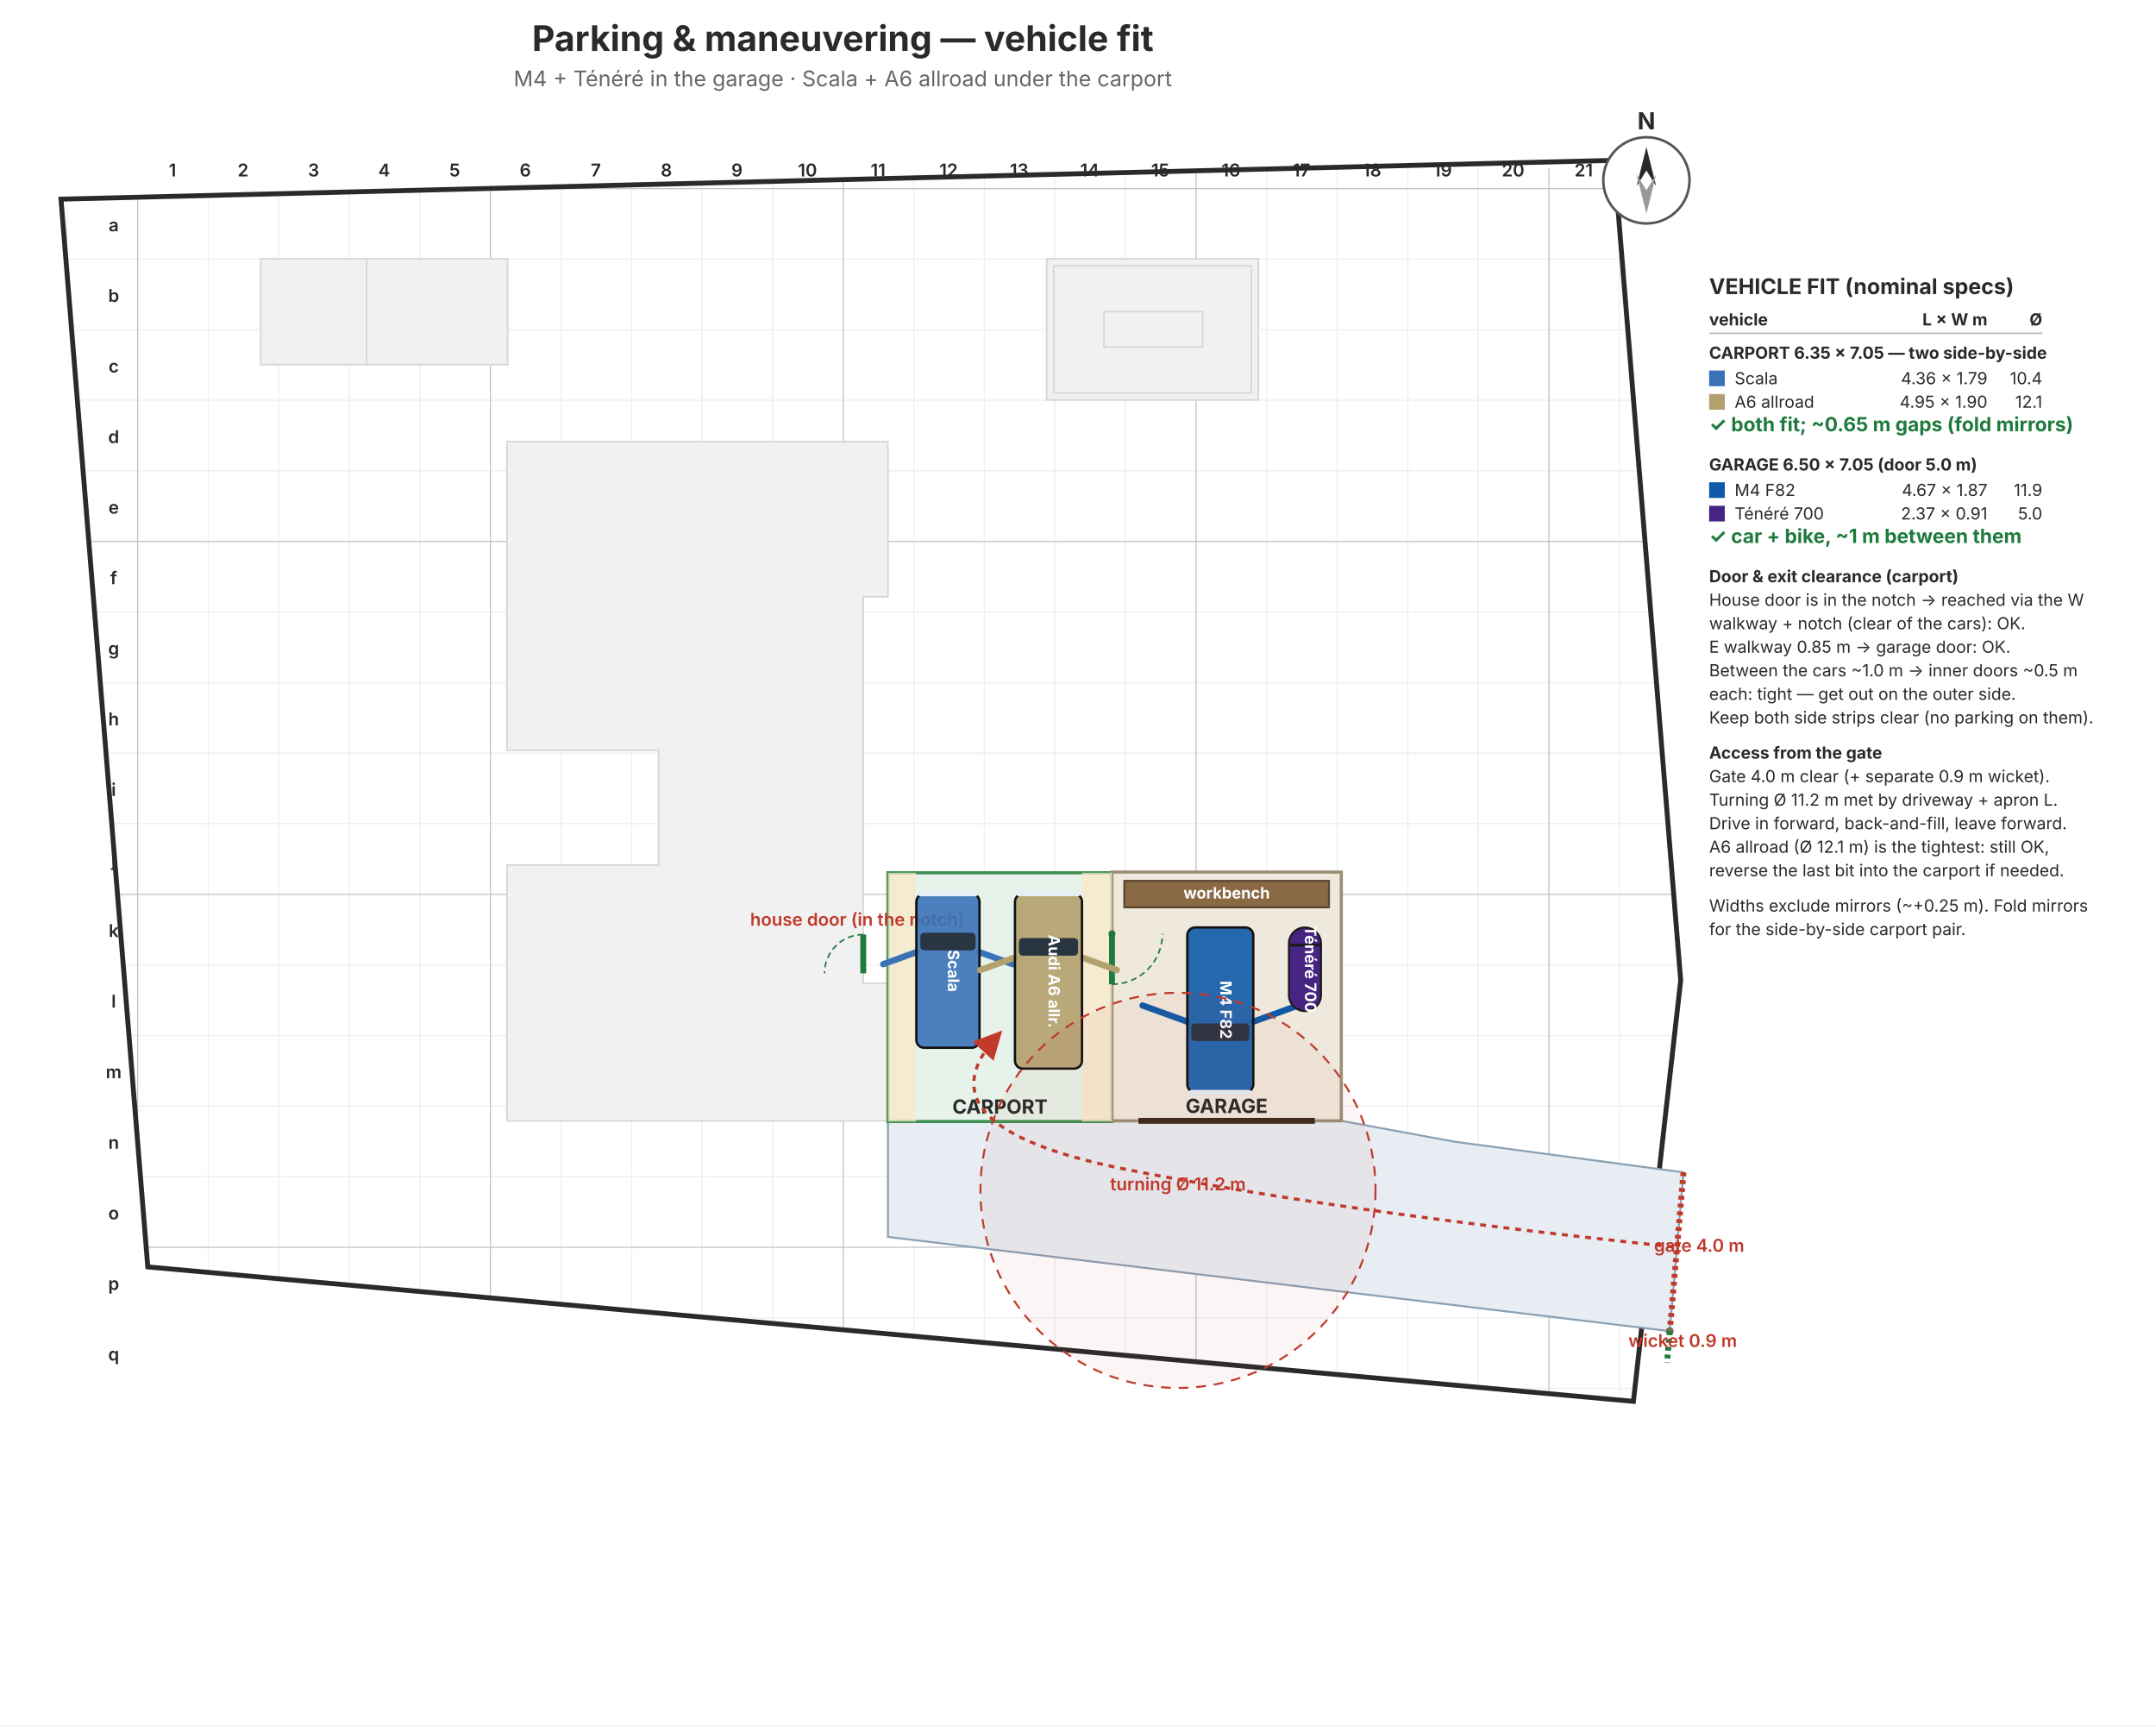
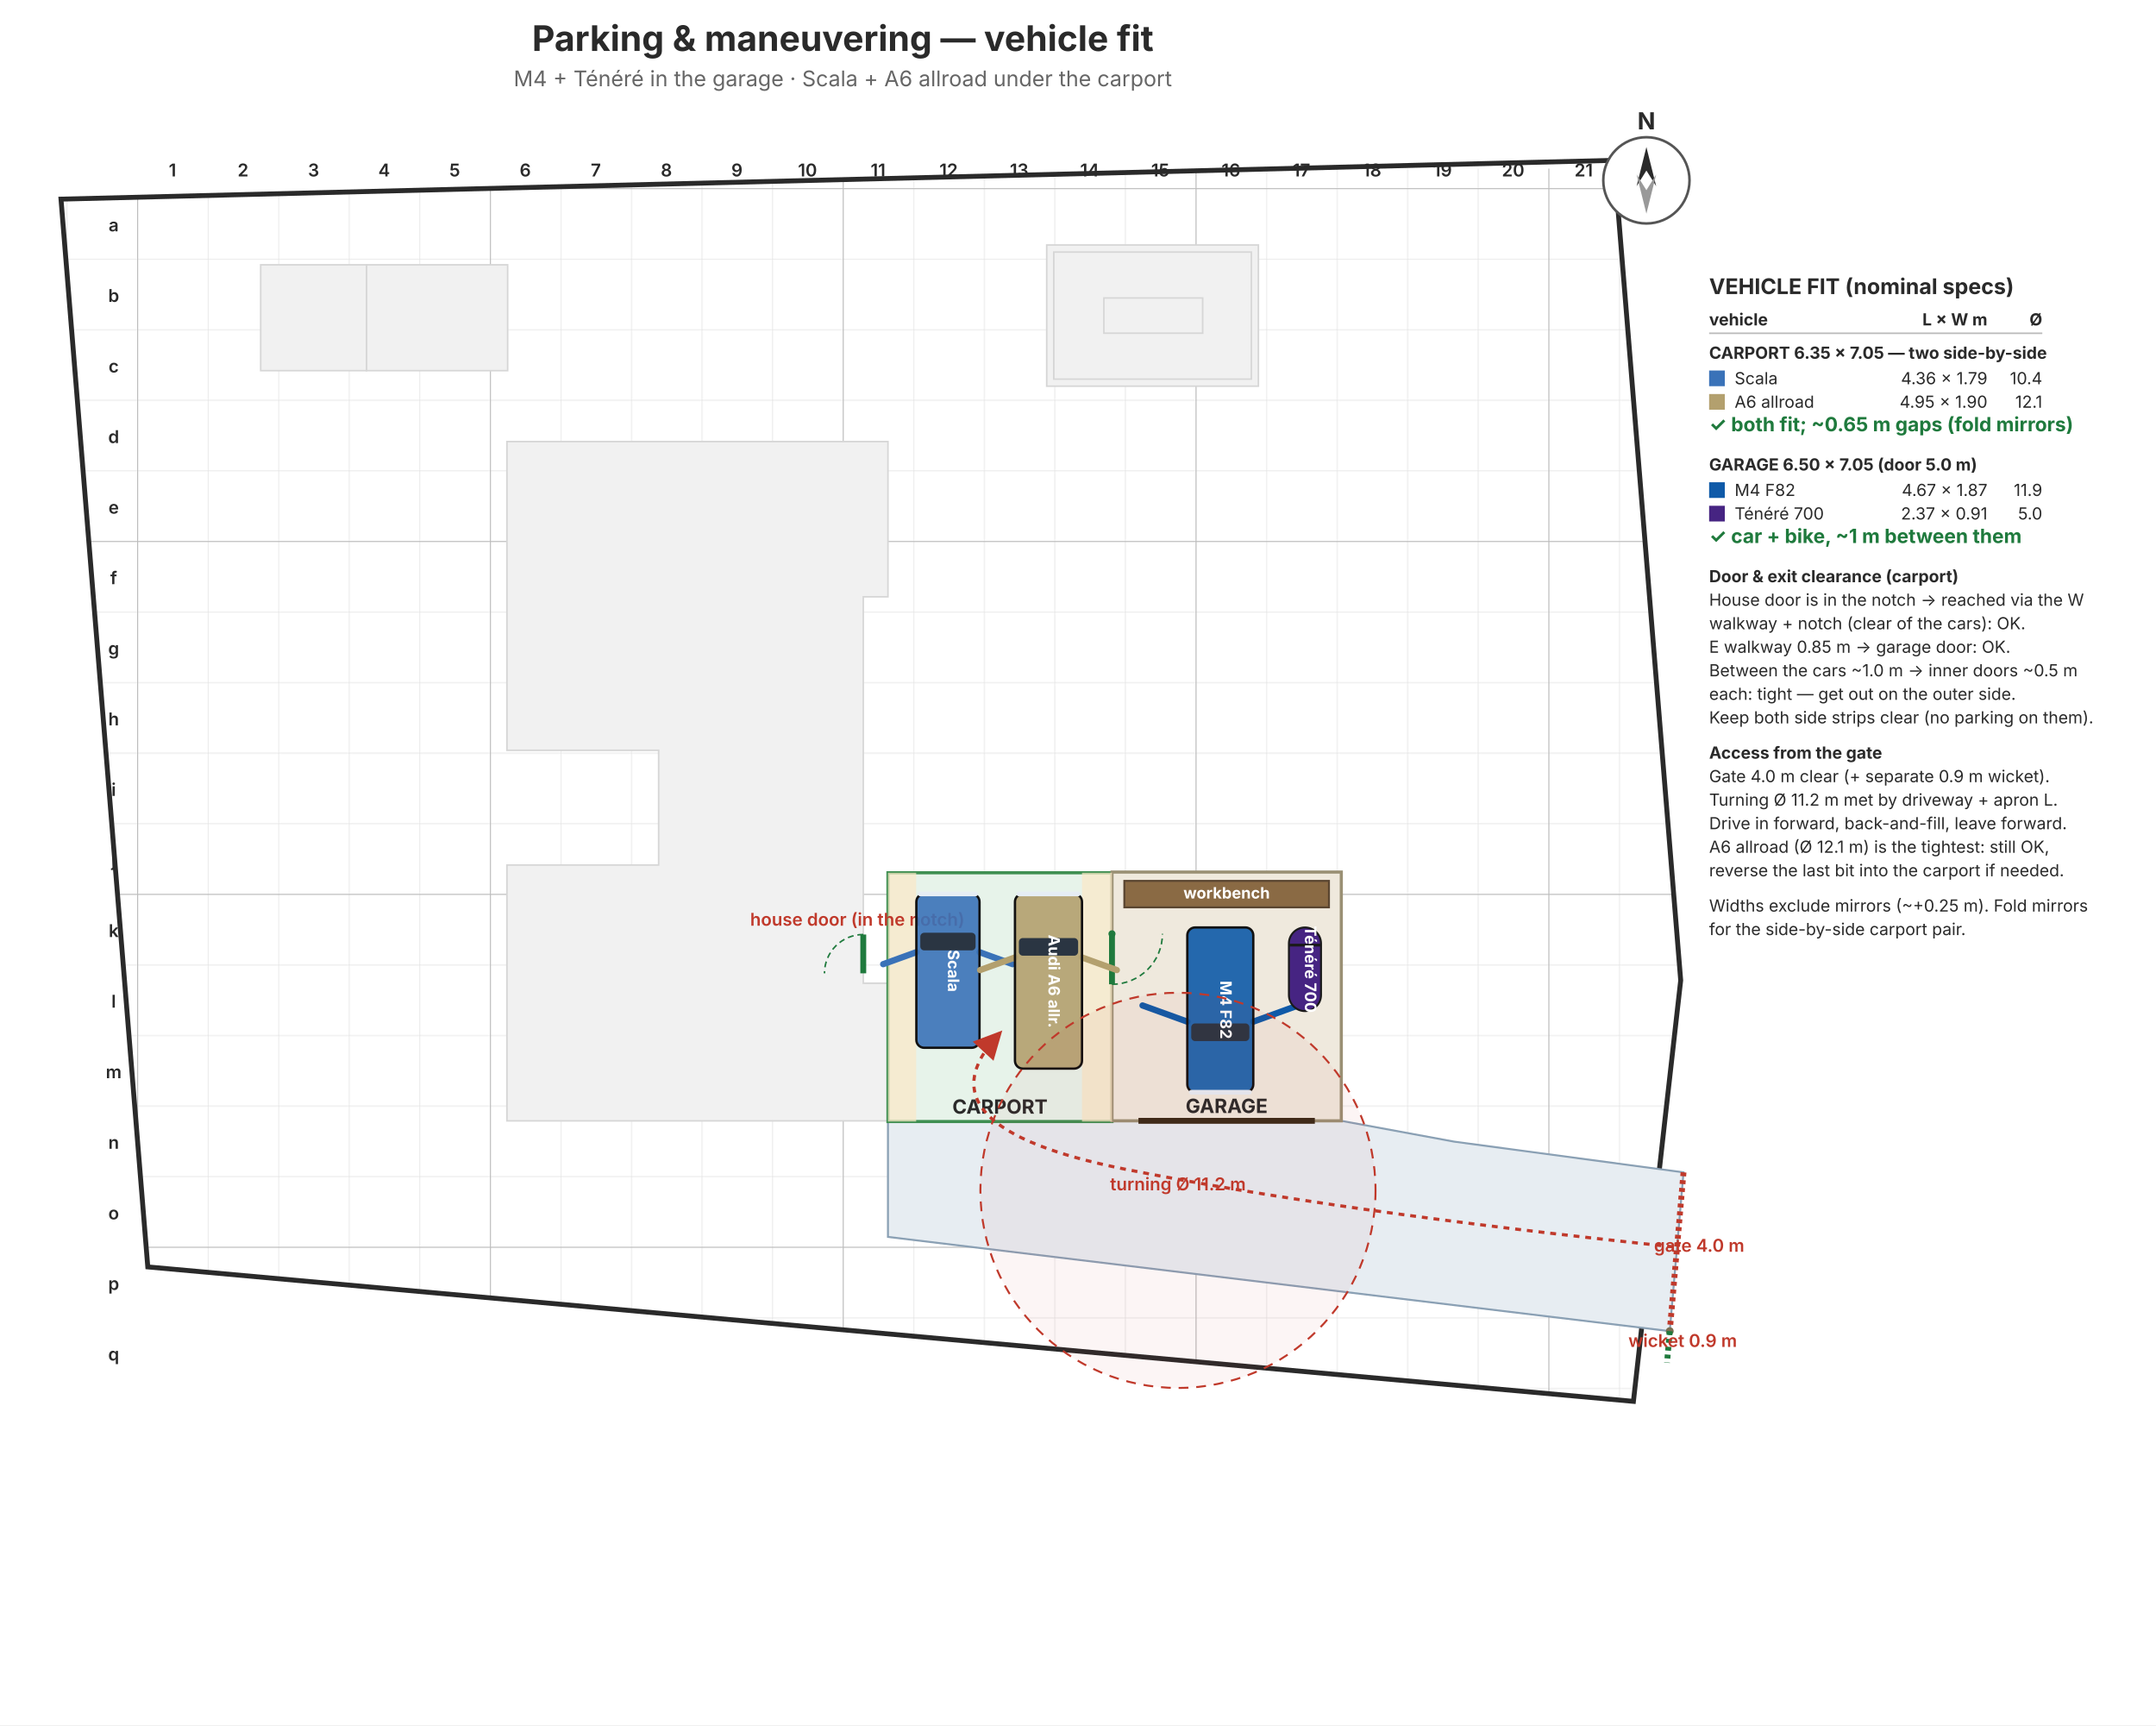
<svg xmlns="http://www.w3.org/2000/svg" viewBox="0 0 1100 880" font-family="-apple-system, BlinkMacSystemFont, sans-serif">
  <defs>
    <pattern id="cg" width="36" height="36" patternUnits="userSpaceOnUse">
      <path d="M 36 0 L 0 0 0 36" fill="none" stroke="#e2e2e2" stroke-width="0.6" />
    </pattern>
    <pattern id="mg" width="180" height="180" patternUnits="userSpaceOnUse">
      <rect width="180" height="180" fill="url(#cg)" />
      <path d="M 180 0 L 0 0 0 180" fill="none" stroke="#bcbcbc" stroke-width="1" />
    </pattern>
    <clipPath id="plot">
      <polygon points="-38.88,5.58 753.48,-14.22 787.5,404.1 779.4,475.74 763.38,618.84 5.4,550.26" />
    </clipPath>
    <marker id="arrow" markerWidth="9" markerHeight="9" refX="7" refY="4.5" orient="auto">
      <path d="M0,0 L9,4.5 L0,9 z" fill="#c0392b" />
    </marker>
  </defs>
  <style>
    text{font-family:-apple-system,sans-serif;fill:#2a2a2a}
    .title{font-size:18px;font-weight:700;text-anchor:middle}
    .sub{font-size:11px;fill:#666;text-anchor:middle}
    .axis{font-size:9px;fill:#777;text-anchor:middle;font-weight:600}
    .bay{font-size:10px;font-weight:700}
    .vlbl{font-size:8px;font-weight:700;fill:#fff}
    .dim{font-size:9px;fill:#c0392b;text-anchor:middle;font-weight:600}
    .ph{font-size:11px;font-weight:700}
    .pt{font-size:8.5px}
    .ok{font-size:10px;font-weight:700;fill:#1f7a3d}
  </style>
  <rect width="1100" height="880" fill="white" />
  <text x="430" y="26" class="title">Parking &amp; maneuvering — vehicle fit</text>
  <text x="430" y="44" class="sub">M4 + Ténéré in the garage · Scala + A6 allroad under the carport</text>
  <g transform="translate(70, 96)">
    <g clip-path="url(#plot)">
      <rect x="-50" y="-10" width="900" height="720" fill="url(#mg)" />
    </g>
    <polygon points="-38.88,5.58 753.48,-14.22 787.5,404.1 779.4,475.74 763.38,618.84 5.4,550.26" fill="none" stroke="#2a2a2a" stroke-width="2.5" />
    <g class="axis">
      <text x="18" y="-6">1</text>
      <text x="54" y="-6">2</text>
      <text x="90" y="-6">3</text>
      <text x="126" y="-6">4</text>
      <text x="162" y="-6">5</text>
      <text x="198" y="-6">6</text>
      <text x="234" y="-6">7</text>
      <text x="270" y="-6">8</text>
      <text x="306" y="-6">9</text>
      <text x="342" y="-6">10</text>
      <text x="378" y="-6">11</text>
      <text x="414" y="-6">12</text>
      <text x="450" y="-6">13</text>
      <text x="486" y="-6">14</text>
      <text x="522" y="-6">15</text>
      <text x="558" y="-6">16</text>
      <text x="594" y="-6">17</text>
      <text x="630" y="-6">18</text>
      <text x="666" y="-6">19</text>
      <text x="702" y="-6">20</text>
      <text x="738" y="-6">21</text>
      <text x="774" y="-6">22</text>
    </g>
    <g class="axis">
      <text x="-12" y="22">a</text>
      <text x="-12" y="58">b</text>
      <text x="-12" y="94">c</text>
      <text x="-12" y="130">d</text>
      <text x="-12" y="166">e</text>
      <text x="-12" y="202">f</text>
      <text x="-12" y="238">g</text>
      <text x="-12" y="274">h</text>
      <text x="-12" y="310">i</text>
      <text x="-12" y="346">j</text>
      <text x="-12" y="382">k</text>
      <text x="-12" y="418">l</text>
      <text x="-12" y="454">m</text>
      <text x="-12" y="490">n</text>
      <text x="-12" y="526">o</text>
      <text x="-12" y="562">p</text>
      <text x="-12" y="598">q</text>
    </g>
    <g clip-path="url(#plot)" fill="#f1f1f1" stroke="#d6d6d6" stroke-width="0.8">
      <polygon points="188.64,129.24 383.04,129.24 383.04,208.44 370.44,208.44 370.44,405.54 383.04,405.54 383.04,475.74 188.64,475.74 188.64,345.24 266.04,345.24 266.04,286.74 188.64,286.74" />
-       <rect x="117" y="36" width="72" height="54" />
-       <rect x="63" y="36" width="54" height="54" />
-       <rect x="464.04" y="36" width="108" height="72" />
-       <rect x="467.64" y="39.6" width="100.8" height="64.8" />
-       <rect x="493.2" y="63" width="50.4" height="18" />
+       <rect x="117" y="39.06" width="72" height="54" />
+       <rect x="63" y="39.06" width="54" height="54" />
+       <rect x="464.04" y="28.98" width="108" height="72" />
+       <rect x="467.64" y="32.58" width="100.8" height="64.8" />
+       <rect x="493.2" y="55.98" width="50.4" height="18" />
    </g>
    <polygon points="383.04,349.2 497.34,349.2 497.34,475.74 614.34,475.74 671.94,486.36 788.94,502.02 781.92,583.02 383.04,534.96" fill="#e7edf2" stroke="#8aa0b4" stroke-width="1" />
    <rect x="383.04" y="349.2" width="114.3" height="126.9" fill="#e7f3ea" stroke="#3f8f52" stroke-width="1.6" />
    <rect x="497.34" y="348.84" width="117" height="126.9" fill="#efe9dd" stroke="#9a9074" stroke-width="1.6" />
    <line x1="510.84" y1="475.74" x2="600.84" y2="475.74" stroke="#3a2a18" stroke-width="3" />
    <text x="440.19" y="472.1" class="bay" fill="#2f6f43" text-anchor="middle">CARPORT</text>
    <text x="555.84" y="471.74" class="bay" fill="#7a6f52" text-anchor="middle">GARAGE</text>
    <rect x="503.64" y="353.34" width="104.4" height="13.5" fill="#8a6a44" stroke="#5a4530" stroke-width="1" />
    <text x="555.84" y="362.34" class="vlbl" text-anchor="middle" fill="#fff">workbench</text>
    <rect x="383.04" y="349.2" width="14.4" height="126.9" fill="#fbe9c7" fill-opacity="0.7" />
    <rect x="482.04" y="349.2" width="15.3" height="126.9" fill="#fbe9c7" fill-opacity="0.7" />
    <line x1="370.44" y1="380.7" x2="370.44" y2="400.5" stroke="#1f7a3d" stroke-width="3" />
    <path d="M 370.44,380.7 A 19.8 19.8 0 0 0 350.64,400.5" fill="none" stroke="#1f7a3d" stroke-width="0.8" stroke-dasharray="3,2" />
    <text x="367.44" y="376.2" class="dim" fill="#1f7a3d" text-anchor="end">house door (in the notch)</text>
    <line x1="497.34" y1="380.34" x2="497.34" y2="406.08" stroke="#1f7a3d" stroke-width="3" />
    <path d="M 497.34,406.08 A 25.74 25.74 0 0 0 523.08,380.34" fill="none" stroke="#1f7a3d" stroke-width="0.8" stroke-dasharray="3,2" />
    <circle cx="497.34" cy="380.34" r="1.8" fill="#1f7a3d" />
    <g transform="translate(413.64,399.24)">
      <line x1="-16.11" y1="-9.54" x2="-33.03" y2="-3.42" stroke="#3a72b8" stroke-width="3.2" stroke-linecap="round" />
      <line x1="16.11" y1="-9.54" x2="33.03" y2="-3.42" stroke="#3a72b8" stroke-width="3.2" stroke-linecap="round" />
      <rect x="-16.11" y="-39.24" width="32.22" height="78.48" rx="4" fill="#3a72b8" fill-opacity="0.9" stroke="#111" stroke-width="1.2" />
      <rect x="-14.11" y="-19.44" width="28.22" height="9" rx="2" fill="#2a3542" />
      <line x1="-14.11" y1="-39.24" x2="14.11" y2="-39.24" stroke="#e6edf4" stroke-width="2.4" stroke-linecap="round" />
    </g>
    <text x="413.64" y="399.24" class="vlbl" text-anchor="middle" transform="rotate(90 413.64 399.24)">Scala</text>
    <g transform="translate(464.94,404.55)">
      <line x1="-17.1" y1="-12.15" x2="-34.866" y2="-5.724" stroke="#b3a06e" stroke-width="3.2" stroke-linecap="round" />
      <line x1="17.1" y1="-12.15" x2="34.866" y2="-5.724" stroke="#b3a06e" stroke-width="3.2" stroke-linecap="round" />
      <rect x="-17.1" y="-44.55" width="34.2" height="89.1" rx="4" fill="#b3a06e" fill-opacity="0.9" stroke="#111" stroke-width="1.2" />
      <rect x="-15.1" y="-22.05" width="30.2" height="9" rx="2" fill="#2a3542" />
      <line x1="-15.1" y1="-44.55" x2="15.1" y2="-44.55" stroke="#e6edf4" stroke-width="2.4" stroke-linecap="round" />
    </g>
    <text x="464.94" y="404.55" class="vlbl" text-anchor="middle" transform="rotate(90 464.94 404.55)">Audi A6 allr.</text>
    <g transform="translate(552.6,419.13)">
      <line x1="-16.83" y1="6.03" x2="-39.672" y2="-2.232" stroke="#0f5aa8" stroke-width="3.2" stroke-linecap="round" />
      <line x1="16.83" y1="6.03" x2="39.672" y2="-2.232" stroke="#0f5aa8" stroke-width="3.2" stroke-linecap="round" />
      <rect x="-16.83" y="-42.03" width="33.66" height="84.06" rx="4" fill="#0f5aa8" fill-opacity="0.9" stroke="#111" stroke-width="1.2" />
      <rect x="-14.83" y="6.93" width="29.66" height="9" rx="2" fill="#2a3542" />
      <line x1="-14.83" y1="42.03" x2="14.83" y2="42.03" stroke="#e6edf4" stroke-width="2.4" stroke-linecap="round" />
    </g>
    <text x="552.6" y="419.13" class="vlbl" text-anchor="middle" transform="rotate(90 552.6 419.13)">M4 F82</text>
    <g transform="translate(595.8,398.43)">
      <rect x="-8.19" y="-21.33" width="16.38" height="42.66" rx="8.19" fill="#462482" stroke="#1a1a1a" stroke-width="1" />
      <line x1="-8.1" y1="-12.33" x2="8.1" y2="-12.33" stroke="#1a1a1a" stroke-width="1.4" />
    </g>
    <text x="595.8" y="398.43" class="vlbl" text-anchor="middle" transform="rotate(90 595.8 398.43)">Ténéré 700</text>
    <line x1="788.94" y1="502.02" x2="781.92" y2="583.02" stroke="#c0392b" stroke-width="3" stroke-dasharray="2,2" />
    <text x="796.94" y="542.52" class="dim" text-anchor="start">gate 4.0 m</text>
    <circle cx="781.92" cy="583.02" r="2" fill="#7a6f52" />
    <line x1="781.92" y1="583.02" x2="780.52" y2="599.16" stroke="#1f7a3d" stroke-width="3" stroke-dasharray="2,2" />
    <text x="788.52" y="591.09" class="dim" fill="#1f7a3d" text-anchor="start">wicket 0.9 m</text>
    <circle cx="531" cy="511.2" r="100.8" fill="#c0392b" fill-opacity="0.05" stroke="#c0392b" stroke-width="1" stroke-dasharray="5,4" />
    <text x="531" y="511.2" class="dim">turning Ø 11.2 m</text>
    <path d="M 783.54,540 Q 612,522 504,500.4 T 439.2,432" fill="none" stroke="#c0392b" stroke-width="1.6" stroke-dasharray="3,3" marker-end="url(#arrow)" />
  </g>
  <g transform="translate(840, 92)">
    <circle r="22" fill="white" stroke="#555" stroke-width="1.3" />
    <path d="M 0 -17 L 5 3 L 0 -5 L -5 3 Z" fill="#2a2a2a" />
    <path d="M 0 5 L 5 -3 L 0 17 L -5 -3 Z" fill="#999" />
    <text y="-26" font-size="12" font-weight="700" text-anchor="middle">N</text>
  </g>
  <g transform="translate(872, 150)">
    <text x="0" y="0" class="ph">VEHICLE FIT (nominal specs)</text>
    <text x="0" y="16" class="pt" font-weight="700" fill="#555">vehicle</text>
    <text x="142" y="16" class="pt" font-weight="700" fill="#555" text-anchor="end">L × W m</text>
    <text x="170" y="16" class="pt" font-weight="700" fill="#555" text-anchor="end">Ø</text>
    <line x1="0" y1="20" x2="170" y2="20" stroke="#bbb" stroke-width="0.8" />
    <text x="0" y="33" class="pt" font-weight="700" fill="#333">CARPORT 6.35 × 7.05 — two side-by-side</text>
    <rect x="0" y="39" width="8" height="8" fill="#3a72b8" />
    <text x="13" y="46" class="pt">Scala</text>
    <text x="142" y="46" class="pt" text-anchor="end">4.36 × 1.79</text>
    <text x="170" y="46" class="pt" text-anchor="end">10.4</text>
    <rect x="0" y="51" width="8" height="8" fill="#b3a06e" />
    <text x="13" y="58" class="pt">A6 allroad</text>
    <text x="142" y="58" class="pt" text-anchor="end">4.95 × 1.90</text>
    <text x="170" y="58" class="pt" text-anchor="end">12.1</text>
    <text x="0" y="70" class="ok" font-size="8.5">✓ both fit; ~0.65 m gaps (fold mirrors)</text>
    <text x="0" y="90" class="pt" font-weight="700" fill="#333">GARAGE 6.50 × 7.05 (door 5.0 m)</text>
    <rect x="0" y="96" width="8" height="8" fill="#0f5aa8" />
    <text x="13" y="103" class="pt">M4 F82</text>
    <text x="142" y="103" class="pt" text-anchor="end">4.67 × 1.87</text>
    <text x="170" y="103" class="pt" text-anchor="end">11.9</text>
    <rect x="0" y="108" width="8" height="8" fill="#462482" />
    <text x="13" y="115" class="pt">Ténéré 700</text>
    <text x="142" y="115" class="pt" text-anchor="end">2.37 × 0.91</text>
    <text x="170" y="115" class="pt" text-anchor="end">5.0</text>
    <text x="0" y="127" class="ok" font-size="8.5">✓ car + bike, ~1 m between them</text>
    <text x="0" y="147" class="pt" fill="#444" font-weight="700">Door &amp; exit clearance (carport)</text>
    <text x="0" y="159" class="pt" fill="#555">House door is in the notch → reached via the W</text>
    <text x="0" y="171" class="pt" fill="#555">walkway + notch (clear of the cars): OK.</text>
    <text x="0" y="183" class="pt" fill="#555">E walkway 0.85 m → garage door: OK.</text>
    <text x="0" y="195" class="pt" fill="#555">Between the cars ~1.0 m → inner doors ~0.5 m</text>
    <text x="0" y="207" class="pt" fill="#555">each: tight — get out on the outer side.</text>
    <text x="0" y="219" class="pt" fill="#555">Keep both side strips clear (no parking on them).</text>
    <text x="0" y="237" class="pt" fill="#444" font-weight="700">Access from the gate</text>
    <text x="0" y="249" class="pt" fill="#555">Gate 4.0 m clear (+ separate 0.9 m wicket).</text>
    <text x="0" y="261" class="pt" fill="#555">Turning Ø 11.2 m met by driveway + apron L.</text>
    <text x="0" y="273" class="pt" fill="#555">Drive in forward, back-and-fill, leave forward.</text>
    <text x="0" y="285" class="pt" fill="#555">A6 allroad (Ø 12.1 m) is the tightest: still OK,</text>
    <text x="0" y="297" class="pt" fill="#555">reverse the last bit into the carport if needed.</text>
    <text x="0" y="315" class="pt" fill="#888">Widths exclude mirrors (~+0.25 m). Fold mirrors</text>
    <text x="0" y="327" class="pt" fill="#888">for the side-by-side carport pair.</text>
  </g>
</svg>
